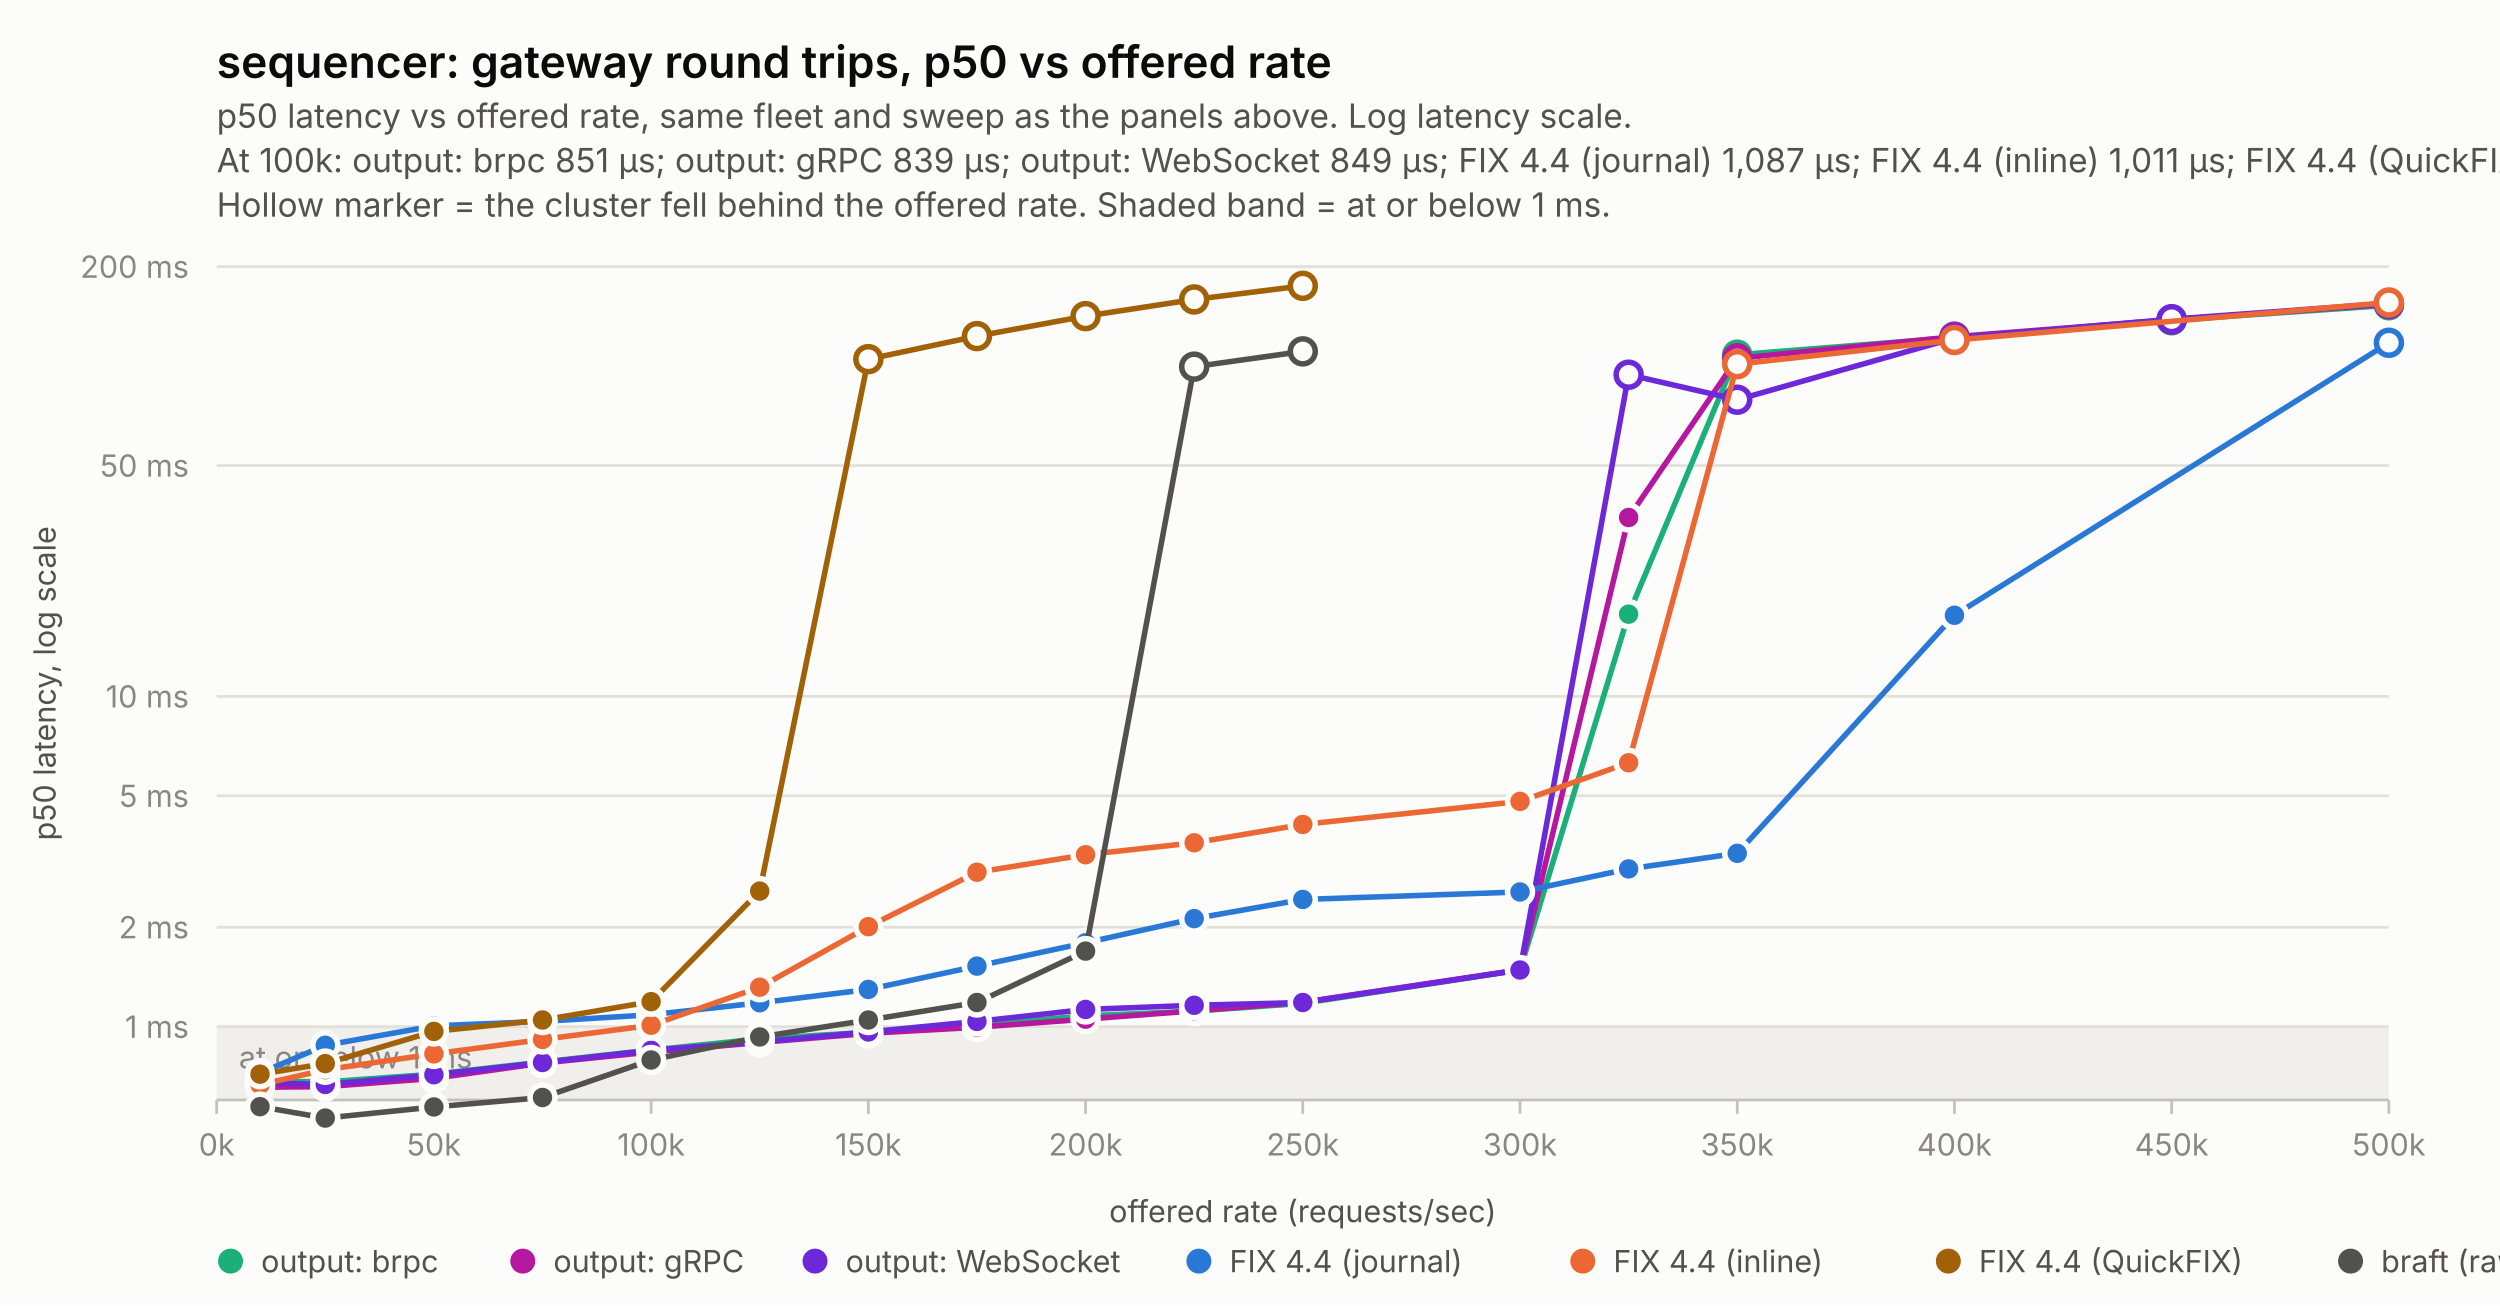
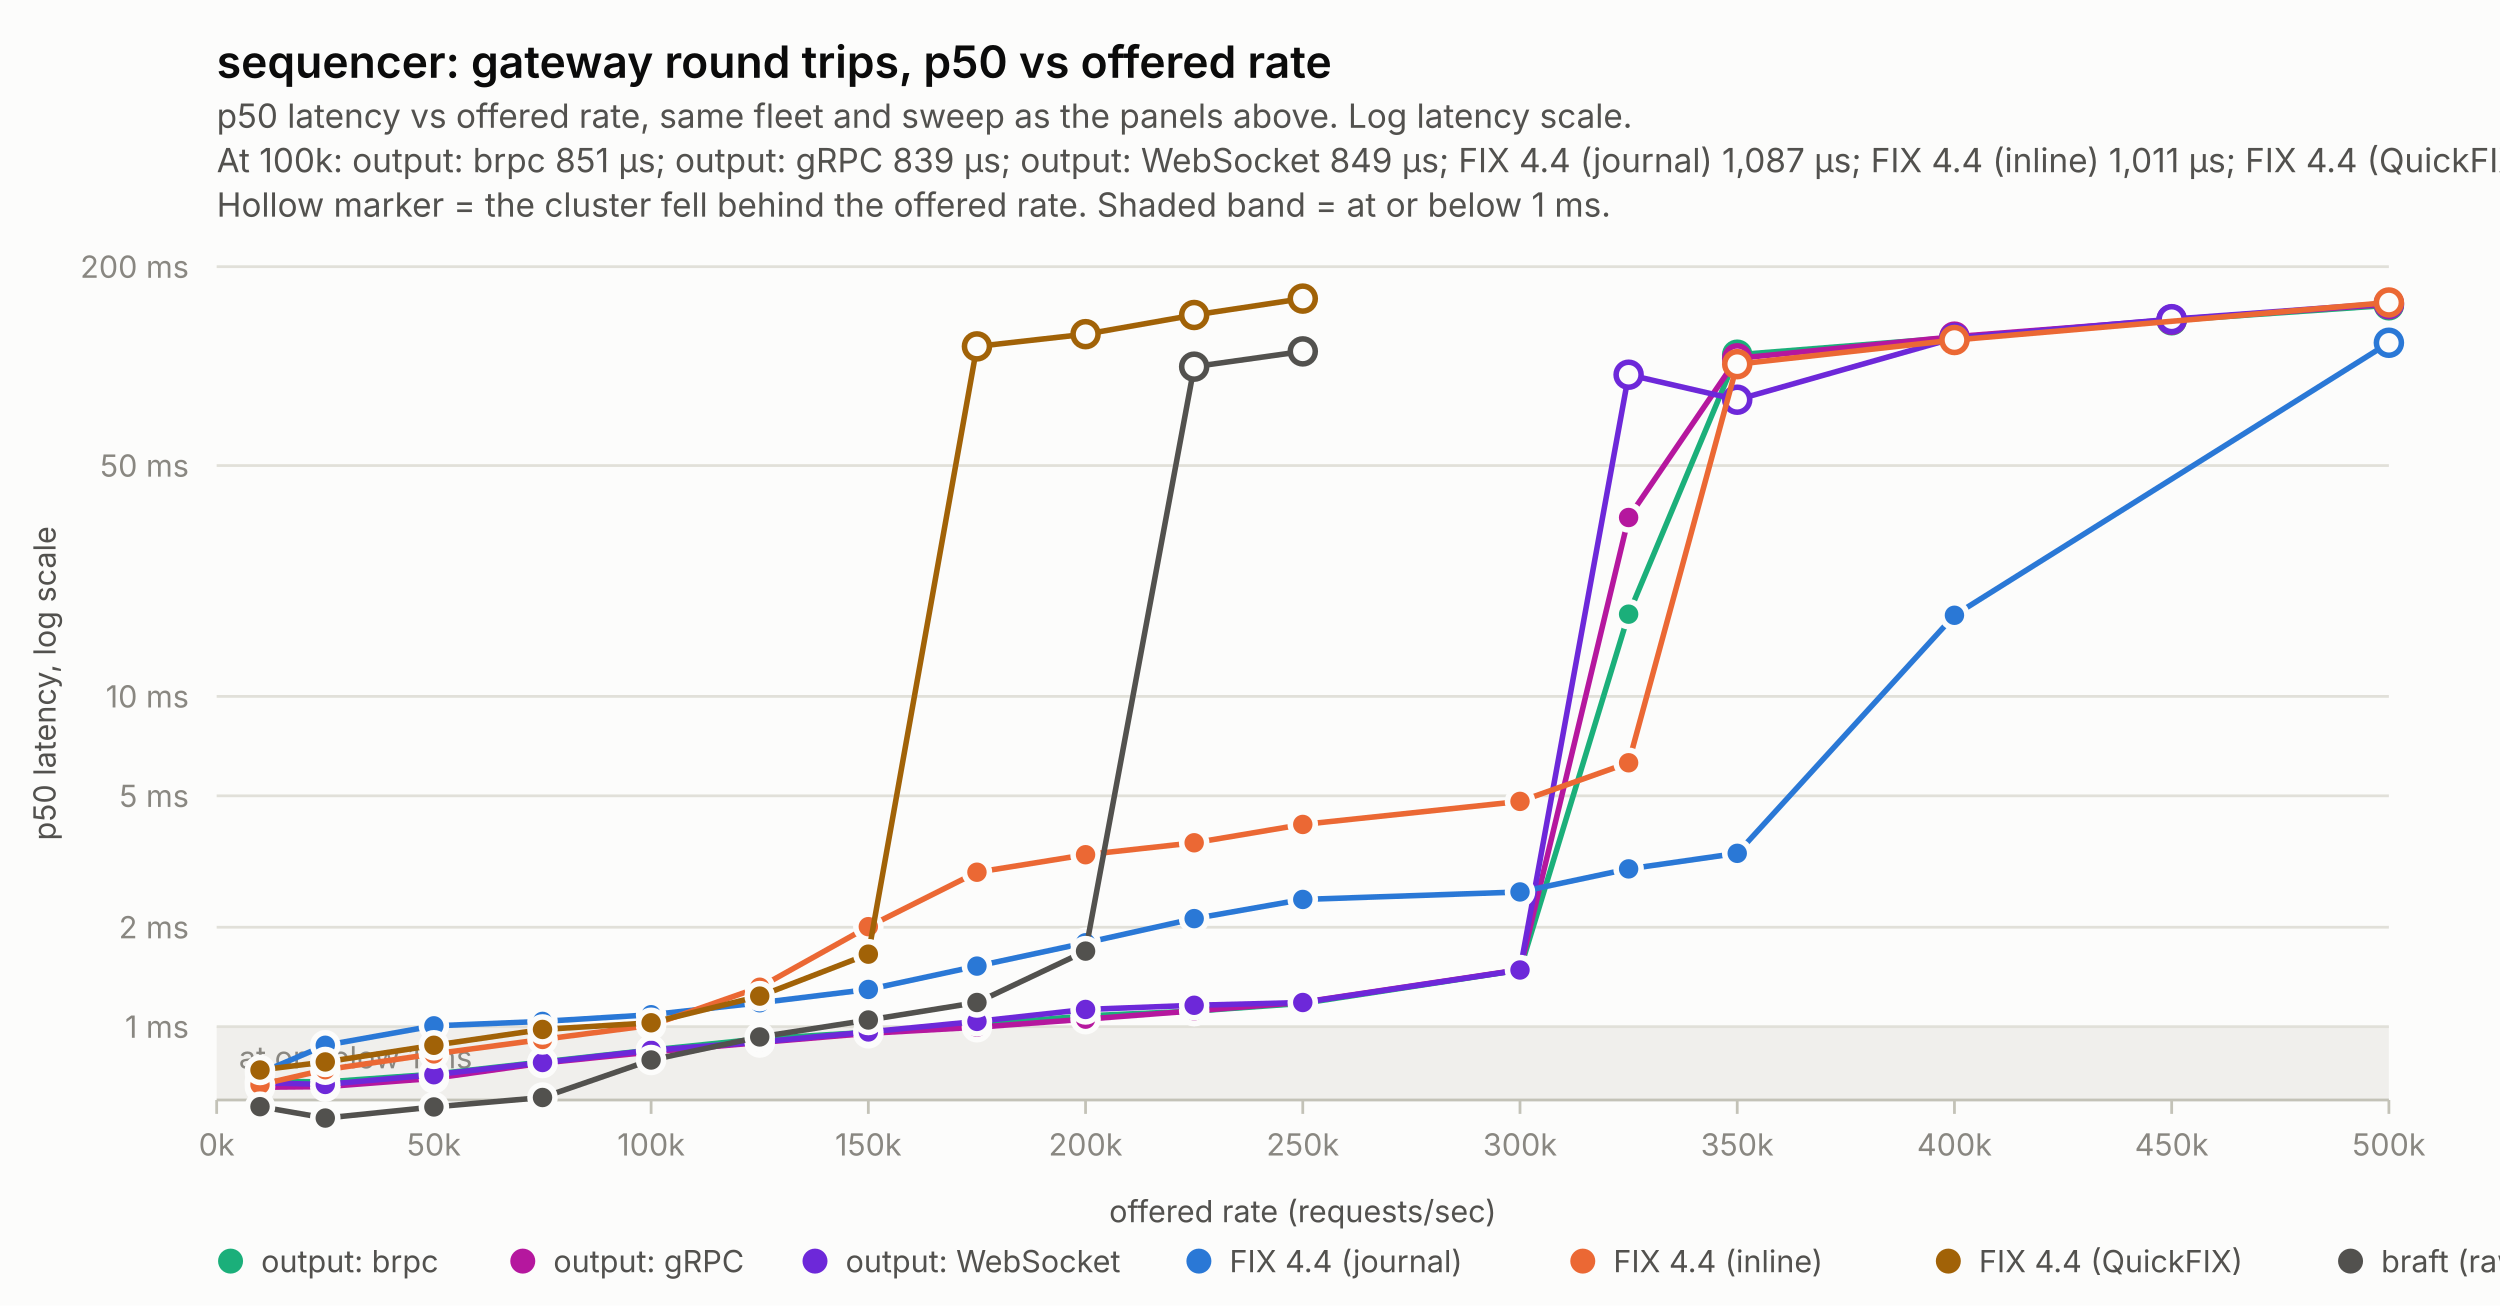
<svg xmlns="http://www.w3.org/2000/svg" width="900" height="470" viewBox="0 0 900 470" font-family="system-ui,-apple-system,&quot;Segoe UI&quot;,sans-serif" role="img" aria-label="sequencer: gateway round trips, p50 vs offered rate">
  <rect width="900" height="470" fill="#fcfcfb" />
  <text x="78" y="28" font-size="16" font-weight="600" fill="#0b0b0b">sequencer: gateway round trips, p50 vs offered rate</text>
  <text x="78" y="46" font-size="12" fill="#52514e">p50 latency vs offered rate, same fleet and sweep as the panels above. Log latency scale.</text>
-   <text x="78" y="62" font-size="12" fill="#52514e">At 100k: output: brpc 851 µs; output: gRPC 839 µs; output: WebSocket 849 µs; FIX 4.4 (journal) 1,087 µs; FIX 4.4 (inline) 1,011 µs; FIX 4.4 (QuickFIX) 1,190 µs; braft (raw ops) 793 µs.</text>
+   <text x="78" y="62" font-size="12" fill="#52514e">At 100k: output: brpc 851 µs; output: gRPC 839 µs; output: WebSocket 849 µs; FIX 4.4 (journal) 1,087 µs; FIX 4.4 (inline) 1,011 µs; FIX 4.4 (QuickFIX) 1,028 µs; braft (raw ops) 793 µs.</text>
  <text x="78" y="78" font-size="12" fill="#52514e">Hollow marker = the cluster fell behind the offered rate. Shaded band = at or below 1 ms.</text>
  <rect x="78" y="369.6" width="782" height="26.4" fill="#f0efec" />
  <text x="86" y="384.6" font-size="11" fill="#898781">at or below 1 ms</text>
  <line x1="78" y1="369.6" x2="860" y2="369.6" stroke="#e1e0d9" stroke-width="1" />
  <text x="68" y="373.6" font-size="11" fill="#898781" text-anchor="end">1 ms</text>
  <line x1="78" y1="333.8" x2="860" y2="333.8" stroke="#e1e0d9" stroke-width="1" />
  <text x="68" y="337.8" font-size="11" fill="#898781" text-anchor="end">2 ms</text>
  <line x1="78" y1="286.5" x2="860" y2="286.5" stroke="#e1e0d9" stroke-width="1" />
  <text x="68" y="290.5" font-size="11" fill="#898781" text-anchor="end">5 ms</text>
  <line x1="78" y1="250.7" x2="860" y2="250.7" stroke="#e1e0d9" stroke-width="1" />
  <text x="68" y="254.7" font-size="11" fill="#898781" text-anchor="end">10 ms</text>
  <line x1="78" y1="167.6" x2="860" y2="167.6" stroke="#e1e0d9" stroke-width="1" />
  <text x="68" y="171.6" font-size="11" fill="#898781" text-anchor="end">50 ms</text>
  <line x1="78" y1="96.0" x2="860" y2="96.0" stroke="#e1e0d9" stroke-width="1" />
  <text x="68" y="100.0" font-size="11" fill="#898781" text-anchor="end">200 ms</text>
  <text x="20" y="246" font-size="11" fill="#52514e" text-anchor="middle" transform="rotate(-90 20 246)">p50 latency, log scale</text>
  <line x1="78" y1="396" x2="860" y2="396" stroke="#c3c2b7" stroke-width="1" />
  <line x1="78.0" y1="396" x2="78.0" y2="401" stroke="#c3c2b7" stroke-width="1" />
  <text x="78.0" y="416" font-size="11" fill="#898781" text-anchor="middle">0k</text>
  <line x1="156.2" y1="396" x2="156.2" y2="401" stroke="#c3c2b7" stroke-width="1" />
  <text x="156.2" y="416" font-size="11" fill="#898781" text-anchor="middle">50k</text>
  <line x1="234.4" y1="396" x2="234.4" y2="401" stroke="#c3c2b7" stroke-width="1" />
  <text x="234.4" y="416" font-size="11" fill="#898781" text-anchor="middle">100k</text>
  <line x1="312.6" y1="396" x2="312.6" y2="401" stroke="#c3c2b7" stroke-width="1" />
  <text x="312.6" y="416" font-size="11" fill="#898781" text-anchor="middle">150k</text>
  <line x1="390.8" y1="396" x2="390.8" y2="401" stroke="#c3c2b7" stroke-width="1" />
  <text x="390.8" y="416" font-size="11" fill="#898781" text-anchor="middle">200k</text>
  <line x1="469.0" y1="396" x2="469.0" y2="401" stroke="#c3c2b7" stroke-width="1" />
  <text x="469.0" y="416" font-size="11" fill="#898781" text-anchor="middle">250k</text>
  <line x1="547.2" y1="396" x2="547.2" y2="401" stroke="#c3c2b7" stroke-width="1" />
  <text x="547.2" y="416" font-size="11" fill="#898781" text-anchor="middle">300k</text>
  <line x1="625.4" y1="396" x2="625.4" y2="401" stroke="#c3c2b7" stroke-width="1" />
  <text x="625.4" y="416" font-size="11" fill="#898781" text-anchor="middle">350k</text>
  <line x1="703.6" y1="396" x2="703.6" y2="401" stroke="#c3c2b7" stroke-width="1" />
  <text x="703.6" y="416" font-size="11" fill="#898781" text-anchor="middle">400k</text>
  <line x1="781.8" y1="396" x2="781.8" y2="401" stroke="#c3c2b7" stroke-width="1" />
  <text x="781.8" y="416" font-size="11" fill="#898781" text-anchor="middle">450k</text>
  <line x1="860.0" y1="396" x2="860.0" y2="401" stroke="#c3c2b7" stroke-width="1" />
  <text x="860.0" y="416" font-size="11" fill="#898781" text-anchor="middle">500k</text>
  <text x="469" y="440" font-size="11" fill="#52514e" text-anchor="middle">offered rate (requests/sec)</text>
  <path d="M93.6,389.2 L117.1,389.5 L156.2,386.7 L195.3,382.3 L234.4,378.0 L273.5,374.0 L312.6,371.6 L351.7,369.0 L390.8,365.7 L429.9,364.0 L469.0,361.2 L547.2,349.2 L586.3,221.1 L625.4,127.7 L703.6,121.5 L781.8,115.3 L860.0,109.9" fill="none" stroke="#1baf7a" stroke-width="2" stroke-linejoin="round" stroke-linecap="round" />
  <circle cx="93.6" cy="389.2" r="4.5" fill="#1baf7a" stroke="#fcfcfb" stroke-width="2" />
  <circle cx="117.1" cy="389.5" r="4.5" fill="#1baf7a" stroke="#fcfcfb" stroke-width="2" />
  <circle cx="156.2" cy="386.7" r="4.5" fill="#1baf7a" stroke="#fcfcfb" stroke-width="2" />
  <circle cx="195.3" cy="382.3" r="4.5" fill="#1baf7a" stroke="#fcfcfb" stroke-width="2" />
  <circle cx="234.4" cy="378.0" r="4.5" fill="#1baf7a" stroke="#fcfcfb" stroke-width="2" />
  <circle cx="273.5" cy="374.0" r="4.5" fill="#1baf7a" stroke="#fcfcfb" stroke-width="2" />
  <circle cx="312.6" cy="371.6" r="4.5" fill="#1baf7a" stroke="#fcfcfb" stroke-width="2" />
  <circle cx="351.7" cy="369.0" r="4.5" fill="#1baf7a" stroke="#fcfcfb" stroke-width="2" />
  <circle cx="390.8" cy="365.7" r="4.5" fill="#1baf7a" stroke="#fcfcfb" stroke-width="2" />
  <circle cx="429.9" cy="364.0" r="4.5" fill="#1baf7a" stroke="#fcfcfb" stroke-width="2" />
  <circle cx="469.0" cy="361.2" r="4.5" fill="#1baf7a" stroke="#fcfcfb" stroke-width="2" />
  <circle cx="547.2" cy="349.2" r="4.5" fill="#1baf7a" stroke="#fcfcfb" stroke-width="2" />
  <circle cx="586.3" cy="221.1" r="4.5" fill="#1baf7a" stroke="#fcfcfb" stroke-width="2" />
  <circle cx="625.4" cy="127.7" r="4.5" fill="#fcfcfb" stroke="#1baf7a" stroke-width="2" />
  <circle cx="703.6" cy="121.5" r="4.5" fill="#fcfcfb" stroke="#1baf7a" stroke-width="2" />
  <circle cx="781.8" cy="115.3" r="4.5" fill="#fcfcfb" stroke="#1baf7a" stroke-width="2" />
  <circle cx="860.0" cy="109.9" r="4.5" fill="#fcfcfb" stroke="#1baf7a" stroke-width="2" />
  <path d="M93.6,391.4 L117.1,391.2 L156.2,388.2 L195.3,382.7 L234.4,378.7 L273.5,375.3 L312.6,372.0 L351.7,369.8 L390.8,366.9 L429.9,363.9 L469.0,360.8 L547.2,349.1 L586.3,186.3 L625.4,129.0 L703.6,121.2 L781.8,115.1 L860.0,109.5" fill="none" stroke="#b5179e" stroke-width="2" stroke-linejoin="round" stroke-linecap="round" />
  <circle cx="93.6" cy="391.4" r="4.5" fill="#b5179e" stroke="#fcfcfb" stroke-width="2" />
  <circle cx="117.1" cy="391.2" r="4.5" fill="#b5179e" stroke="#fcfcfb" stroke-width="2" />
  <circle cx="156.2" cy="388.2" r="4.5" fill="#b5179e" stroke="#fcfcfb" stroke-width="2" />
  <circle cx="195.3" cy="382.7" r="4.5" fill="#b5179e" stroke="#fcfcfb" stroke-width="2" />
  <circle cx="234.4" cy="378.7" r="4.5" fill="#b5179e" stroke="#fcfcfb" stroke-width="2" />
  <circle cx="273.5" cy="375.3" r="4.5" fill="#b5179e" stroke="#fcfcfb" stroke-width="2" />
  <circle cx="312.6" cy="372.0" r="4.5" fill="#b5179e" stroke="#fcfcfb" stroke-width="2" />
  <circle cx="351.7" cy="369.8" r="4.5" fill="#b5179e" stroke="#fcfcfb" stroke-width="2" />
  <circle cx="390.8" cy="366.9" r="4.5" fill="#b5179e" stroke="#fcfcfb" stroke-width="2" />
  <circle cx="429.9" cy="363.9" r="4.5" fill="#b5179e" stroke="#fcfcfb" stroke-width="2" />
  <circle cx="469.0" cy="360.8" r="4.5" fill="#b5179e" stroke="#fcfcfb" stroke-width="2" />
  <circle cx="547.2" cy="349.1" r="4.5" fill="#b5179e" stroke="#fcfcfb" stroke-width="2" />
  <circle cx="586.3" cy="186.3" r="4.5" fill="#b5179e" stroke="#fcfcfb" stroke-width="2" />
  <circle cx="625.4" cy="129.0" r="4.5" fill="#fcfcfb" stroke="#b5179e" stroke-width="2" />
  <circle cx="703.6" cy="121.2" r="4.5" fill="#fcfcfb" stroke="#b5179e" stroke-width="2" />
  <circle cx="781.8" cy="115.1" r="4.5" fill="#fcfcfb" stroke="#b5179e" stroke-width="2" />
  <circle cx="860.0" cy="109.5" r="4.5" fill="#fcfcfb" stroke="#b5179e" stroke-width="2" />
  <path d="M93.6,389.8 L117.1,390.4 L156.2,386.9 L195.3,382.5 L234.4,378.1 L273.5,375.1 L312.6,371.5 L351.7,367.7 L390.8,363.4 L429.9,361.9 L469.0,360.9 L547.2,349.2 L586.3,134.9 L625.4,143.9 L703.6,121.7 L781.8,114.9 L860.0,109.2" fill="none" stroke="#6d28d9" stroke-width="2" stroke-linejoin="round" stroke-linecap="round" />
  <circle cx="93.6" cy="389.8" r="4.5" fill="#6d28d9" stroke="#fcfcfb" stroke-width="2" />
  <circle cx="117.1" cy="390.4" r="4.5" fill="#6d28d9" stroke="#fcfcfb" stroke-width="2" />
  <circle cx="156.2" cy="386.9" r="4.5" fill="#6d28d9" stroke="#fcfcfb" stroke-width="2" />
  <circle cx="195.3" cy="382.5" r="4.5" fill="#6d28d9" stroke="#fcfcfb" stroke-width="2" />
  <circle cx="234.4" cy="378.1" r="4.5" fill="#6d28d9" stroke="#fcfcfb" stroke-width="2" />
  <circle cx="273.5" cy="375.1" r="4.5" fill="#6d28d9" stroke="#fcfcfb" stroke-width="2" />
  <circle cx="312.6" cy="371.5" r="4.5" fill="#6d28d9" stroke="#fcfcfb" stroke-width="2" />
  <circle cx="351.7" cy="367.7" r="4.5" fill="#6d28d9" stroke="#fcfcfb" stroke-width="2" />
  <circle cx="390.8" cy="363.4" r="4.5" fill="#6d28d9" stroke="#fcfcfb" stroke-width="2" />
  <circle cx="429.9" cy="361.9" r="4.5" fill="#6d28d9" stroke="#fcfcfb" stroke-width="2" />
  <circle cx="469.0" cy="360.9" r="4.5" fill="#6d28d9" stroke="#fcfcfb" stroke-width="2" />
  <circle cx="547.2" cy="349.2" r="4.5" fill="#6d28d9" stroke="#fcfcfb" stroke-width="2" />
  <circle cx="586.3" cy="134.9" r="4.5" fill="#fcfcfb" stroke="#6d28d9" stroke-width="2" />
  <circle cx="625.4" cy="143.9" r="4.5" fill="#fcfcfb" stroke="#6d28d9" stroke-width="2" />
  <circle cx="703.6" cy="121.7" r="4.5" fill="#fcfcfb" stroke="#6d28d9" stroke-width="2" />
  <circle cx="781.8" cy="114.9" r="4.5" fill="#fcfcfb" stroke="#6d28d9" stroke-width="2" />
  <circle cx="860.0" cy="109.2" r="4.5" fill="#fcfcfb" stroke="#6d28d9" stroke-width="2" />
  <path d="M93.6,386.3 L117.1,376.3 L156.2,369.3 L195.3,367.7 L234.4,365.3 L273.5,361.0 L312.6,356.2 L351.7,347.8 L390.8,339.4 L429.9,330.7 L469.0,323.8 L547.2,321.1 L586.3,312.8 L625.4,307.2 L703.6,221.5 L860.0,123.4" fill="none" stroke="#2a78d6" stroke-width="2" stroke-linejoin="round" stroke-linecap="round" />
  <circle cx="93.6" cy="386.3" r="4.5" fill="#2a78d6" stroke="#fcfcfb" stroke-width="2" />
  <circle cx="117.1" cy="376.3" r="4.5" fill="#2a78d6" stroke="#fcfcfb" stroke-width="2" />
  <circle cx="156.2" cy="369.3" r="4.5" fill="#2a78d6" stroke="#fcfcfb" stroke-width="2" />
  <circle cx="195.3" cy="367.7" r="4.5" fill="#2a78d6" stroke="#fcfcfb" stroke-width="2" />
  <circle cx="234.4" cy="365.3" r="4.5" fill="#2a78d6" stroke="#fcfcfb" stroke-width="2" />
  <circle cx="273.5" cy="361.0" r="4.5" fill="#2a78d6" stroke="#fcfcfb" stroke-width="2" />
  <circle cx="312.6" cy="356.2" r="4.5" fill="#2a78d6" stroke="#fcfcfb" stroke-width="2" />
  <circle cx="351.7" cy="347.8" r="4.5" fill="#2a78d6" stroke="#fcfcfb" stroke-width="2" />
  <circle cx="390.8" cy="339.4" r="4.5" fill="#2a78d6" stroke="#fcfcfb" stroke-width="2" />
  <circle cx="429.9" cy="330.7" r="4.5" fill="#2a78d6" stroke="#fcfcfb" stroke-width="2" />
  <circle cx="469.0" cy="323.8" r="4.5" fill="#2a78d6" stroke="#fcfcfb" stroke-width="2" />
  <circle cx="547.2" cy="321.1" r="4.5" fill="#2a78d6" stroke="#fcfcfb" stroke-width="2" />
  <circle cx="586.3" cy="312.8" r="4.5" fill="#2a78d6" stroke="#fcfcfb" stroke-width="2" />
  <circle cx="625.4" cy="307.2" r="4.5" fill="#2a78d6" stroke="#fcfcfb" stroke-width="2" />
  <circle cx="703.6" cy="221.5" r="4.5" fill="#2a78d6" stroke="#fcfcfb" stroke-width="2" />
  <circle cx="860.0" cy="123.4" r="4.5" fill="#fcfcfb" stroke="#2a78d6" stroke-width="2" />
  <path d="M93.6,390.5 L117.1,385.1 L156.2,379.4 L195.3,374.2 L234.4,369.1 L273.5,355.4 L312.6,333.6 L351.7,314.0 L390.8,307.7 L429.9,303.4 L469.0,296.8 L547.2,288.5 L586.3,274.6 L625.4,131.1 L703.6,122.4 L860.0,108.9" fill="none" stroke="#eb6834" stroke-width="2" stroke-linejoin="round" stroke-linecap="round" />
  <circle cx="93.6" cy="390.5" r="4.5" fill="#eb6834" stroke="#fcfcfb" stroke-width="2" />
  <circle cx="117.1" cy="385.1" r="4.5" fill="#eb6834" stroke="#fcfcfb" stroke-width="2" />
  <circle cx="156.2" cy="379.4" r="4.5" fill="#eb6834" stroke="#fcfcfb" stroke-width="2" />
  <circle cx="195.3" cy="374.2" r="4.5" fill="#eb6834" stroke="#fcfcfb" stroke-width="2" />
  <circle cx="234.4" cy="369.1" r="4.5" fill="#eb6834" stroke="#fcfcfb" stroke-width="2" />
  <circle cx="273.5" cy="355.4" r="4.5" fill="#eb6834" stroke="#fcfcfb" stroke-width="2" />
  <circle cx="312.6" cy="333.6" r="4.5" fill="#eb6834" stroke="#fcfcfb" stroke-width="2" />
  <circle cx="351.7" cy="314.0" r="4.5" fill="#eb6834" stroke="#fcfcfb" stroke-width="2" />
  <circle cx="390.8" cy="307.7" r="4.5" fill="#eb6834" stroke="#fcfcfb" stroke-width="2" />
  <circle cx="429.9" cy="303.4" r="4.5" fill="#eb6834" stroke="#fcfcfb" stroke-width="2" />
  <circle cx="469.0" cy="296.8" r="4.5" fill="#eb6834" stroke="#fcfcfb" stroke-width="2" />
  <circle cx="547.2" cy="288.5" r="4.5" fill="#eb6834" stroke="#fcfcfb" stroke-width="2" />
  <circle cx="586.3" cy="274.6" r="4.5" fill="#eb6834" stroke="#fcfcfb" stroke-width="2" />
  <circle cx="625.4" cy="131.1" r="4.5" fill="#fcfcfb" stroke="#eb6834" stroke-width="2" />
  <circle cx="703.6" cy="122.4" r="4.5" fill="#fcfcfb" stroke="#eb6834" stroke-width="2" />
  <circle cx="860.0" cy="108.9" r="4.5" fill="#fcfcfb" stroke="#eb6834" stroke-width="2" />
-   <path d="M93.6,386.7 L117.1,382.9 L156.2,371.3 L195.3,367.2 L234.4,360.6 L273.5,320.8 L312.6,129.3 L351.7,121.0 L390.8,113.8 L429.9,107.8 L469.0,102.9" fill="none" stroke="#a16207" stroke-width="2" stroke-linejoin="round" stroke-linecap="round" />
-   <circle cx="93.6" cy="386.7" r="4.5" fill="#a16207" stroke="#fcfcfb" stroke-width="2" />
-   <circle cx="117.1" cy="382.9" r="4.5" fill="#a16207" stroke="#fcfcfb" stroke-width="2" />
-   <circle cx="156.2" cy="371.3" r="4.5" fill="#a16207" stroke="#fcfcfb" stroke-width="2" />
-   <circle cx="195.3" cy="367.2" r="4.5" fill="#a16207" stroke="#fcfcfb" stroke-width="2" />
-   <circle cx="234.4" cy="360.6" r="4.5" fill="#a16207" stroke="#fcfcfb" stroke-width="2" />
-   <circle cx="273.5" cy="320.8" r="4.5" fill="#a16207" stroke="#fcfcfb" stroke-width="2" />
-   <circle cx="312.6" cy="129.3" r="4.5" fill="#fcfcfb" stroke="#a16207" stroke-width="2" />
-   <circle cx="351.7" cy="121.0" r="4.5" fill="#fcfcfb" stroke="#a16207" stroke-width="2" />
-   <circle cx="390.8" cy="113.8" r="4.5" fill="#fcfcfb" stroke="#a16207" stroke-width="2" />
-   <circle cx="429.9" cy="107.8" r="4.5" fill="#fcfcfb" stroke="#a16207" stroke-width="2" />
-   <circle cx="469.0" cy="102.9" r="4.5" fill="#fcfcfb" stroke="#a16207" stroke-width="2" />
+   <path d="M93.6,385.2 L117.1,382.3 L156.2,376.3 L195.3,370.6 L234.4,368.2 L273.5,358.6 L312.6,343.5 L351.7,124.7 L390.8,120.3 L429.9,113.4 L469.0,107.5" fill="none" stroke="#a16207" stroke-width="2" stroke-linejoin="round" stroke-linecap="round" />
+   <circle cx="93.6" cy="385.2" r="4.5" fill="#a16207" stroke="#fcfcfb" stroke-width="2" />
+   <circle cx="117.1" cy="382.3" r="4.5" fill="#a16207" stroke="#fcfcfb" stroke-width="2" />
+   <circle cx="156.2" cy="376.3" r="4.5" fill="#a16207" stroke="#fcfcfb" stroke-width="2" />
+   <circle cx="195.3" cy="370.6" r="4.5" fill="#a16207" stroke="#fcfcfb" stroke-width="2" />
+   <circle cx="234.4" cy="368.2" r="4.5" fill="#a16207" stroke="#fcfcfb" stroke-width="2" />
+   <circle cx="273.5" cy="358.6" r="4.5" fill="#a16207" stroke="#fcfcfb" stroke-width="2" />
+   <circle cx="312.6" cy="343.5" r="4.5" fill="#a16207" stroke="#fcfcfb" stroke-width="2" />
+   <circle cx="351.7" cy="124.7" r="4.5" fill="#fcfcfb" stroke="#a16207" stroke-width="2" />
+   <circle cx="390.8" cy="120.3" r="4.5" fill="#fcfcfb" stroke="#a16207" stroke-width="2" />
+   <circle cx="429.9" cy="113.4" r="4.5" fill="#fcfcfb" stroke="#a16207" stroke-width="2" />
+   <circle cx="469.0" cy="107.5" r="4.5" fill="#fcfcfb" stroke="#a16207" stroke-width="2" />
  <path d="M93.6,398.4 L117.1,402.5 L156.2,398.5 L195.3,395.1 L234.4,381.6 L273.5,373.3 L312.6,367.2 L351.7,360.9 L390.8,342.4 L429.9,132.0 L469.0,126.5" fill="none" stroke="#52514e" stroke-width="2" stroke-linejoin="round" stroke-linecap="round" />
  <circle cx="93.6" cy="398.4" r="4.5" fill="#52514e" stroke="#fcfcfb" stroke-width="2" />
  <circle cx="117.1" cy="402.5" r="4.5" fill="#52514e" stroke="#fcfcfb" stroke-width="2" />
  <circle cx="156.2" cy="398.5" r="4.5" fill="#52514e" stroke="#fcfcfb" stroke-width="2" />
  <circle cx="195.3" cy="395.1" r="4.5" fill="#52514e" stroke="#fcfcfb" stroke-width="2" />
  <circle cx="234.4" cy="381.6" r="4.5" fill="#52514e" stroke="#fcfcfb" stroke-width="2" />
  <circle cx="273.5" cy="373.3" r="4.5" fill="#52514e" stroke="#fcfcfb" stroke-width="2" />
  <circle cx="312.6" cy="367.2" r="4.5" fill="#52514e" stroke="#fcfcfb" stroke-width="2" />
  <circle cx="351.7" cy="360.9" r="4.5" fill="#52514e" stroke="#fcfcfb" stroke-width="2" />
  <circle cx="390.8" cy="342.4" r="4.5" fill="#52514e" stroke="#fcfcfb" stroke-width="2" />
  <circle cx="429.9" cy="132.0" r="4.5" fill="#fcfcfb" stroke="#52514e" stroke-width="2" />
  <circle cx="469.0" cy="126.5" r="4.5" fill="#fcfcfb" stroke="#52514e" stroke-width="2" />
  <circle cx="83" cy="454" r="4.5" fill="#1baf7a" />
  <text x="94" y="458" font-size="11" fill="#52514e">output: brpc</text>
  <circle cx="188.2" cy="454" r="4.5" fill="#b5179e" />
  <text x="199.2" y="458" font-size="11" fill="#52514e">output: gRPC</text>
  <circle cx="293.4" cy="454" r="4.5" fill="#6d28d9" />
  <text x="304.4" y="458" font-size="11" fill="#52514e">output: WebSocket</text>
  <circle cx="431.6" cy="454" r="4.5" fill="#2a78d6" />
  <text x="442.6" y="458" font-size="11" fill="#52514e">FIX 4.4 (journal)</text>
  <circle cx="569.8" cy="454" r="4.5" fill="#eb6834" />
  <text x="580.8" y="458" font-size="11" fill="#52514e">FIX 4.4 (inline)</text>
  <circle cx="701.4" cy="454" r="4.5" fill="#a16207" />
  <text x="712.4" y="458" font-size="11" fill="#52514e">FIX 4.4 (QuickFIX)</text>
  <circle cx="846.2" cy="454" r="4.5" fill="#52514e" />
  <text x="857.2" y="458" font-size="11" fill="#52514e">braft (raw ops)</text>
</svg>
